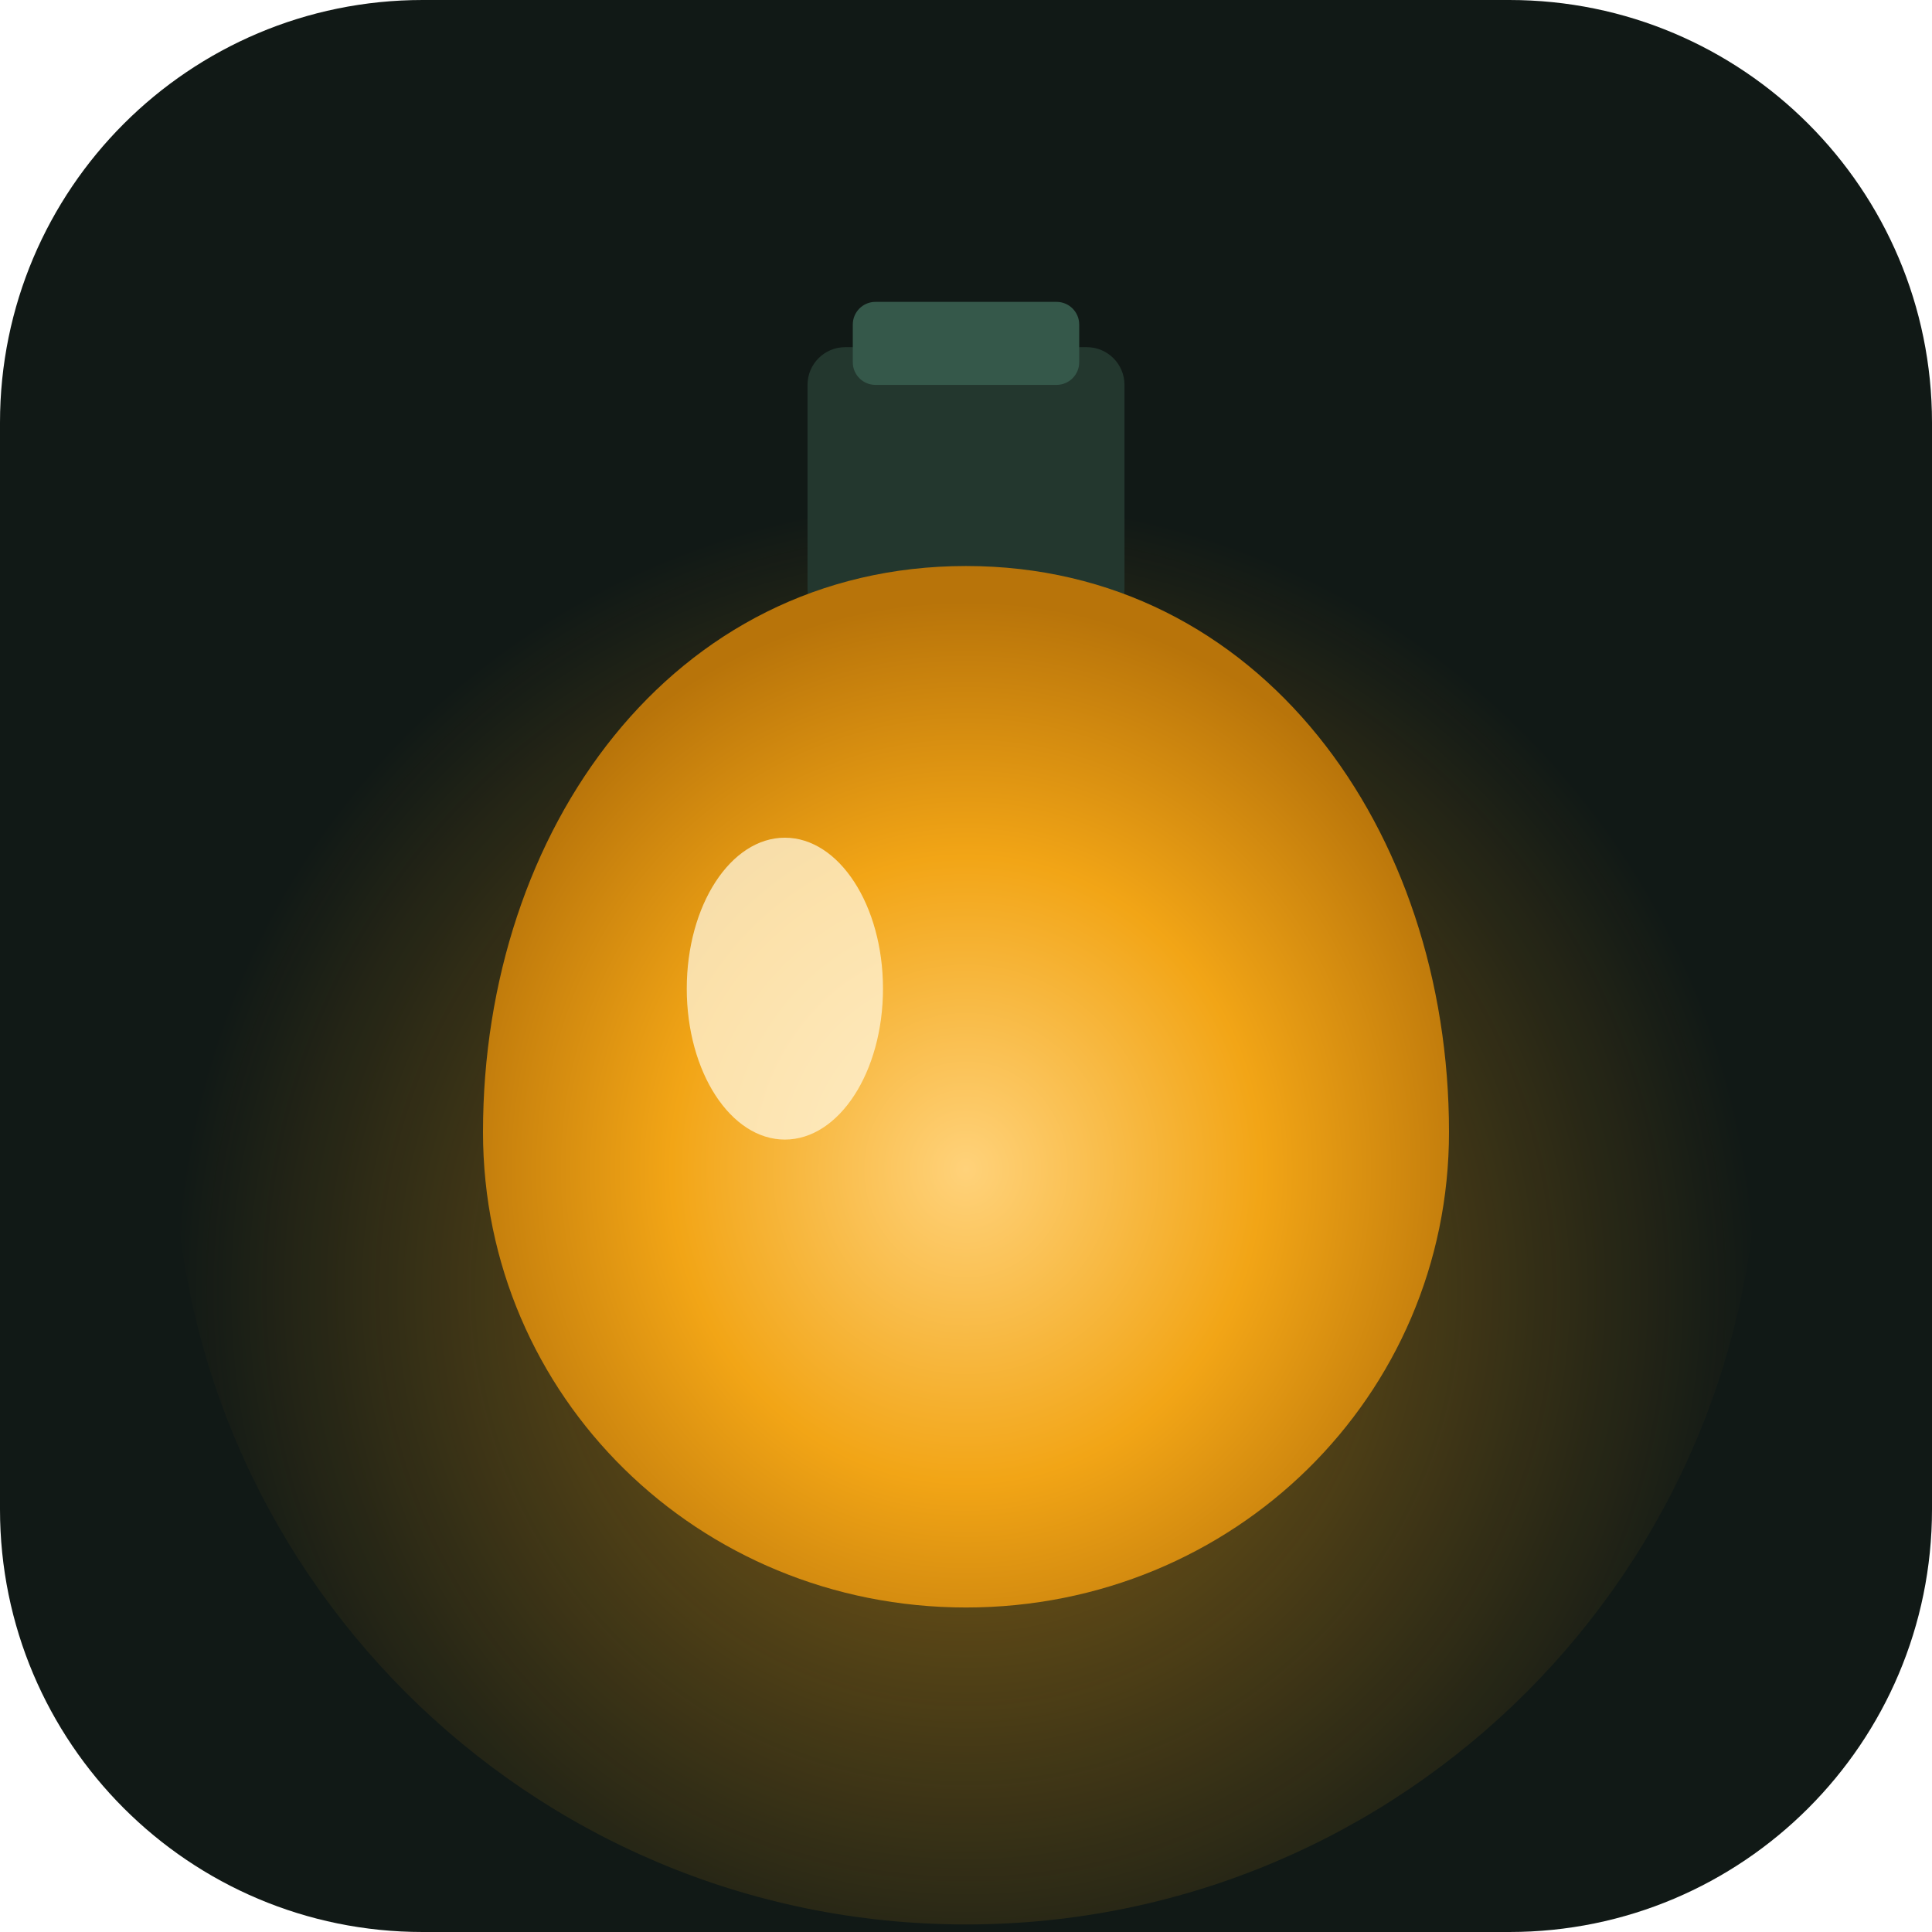
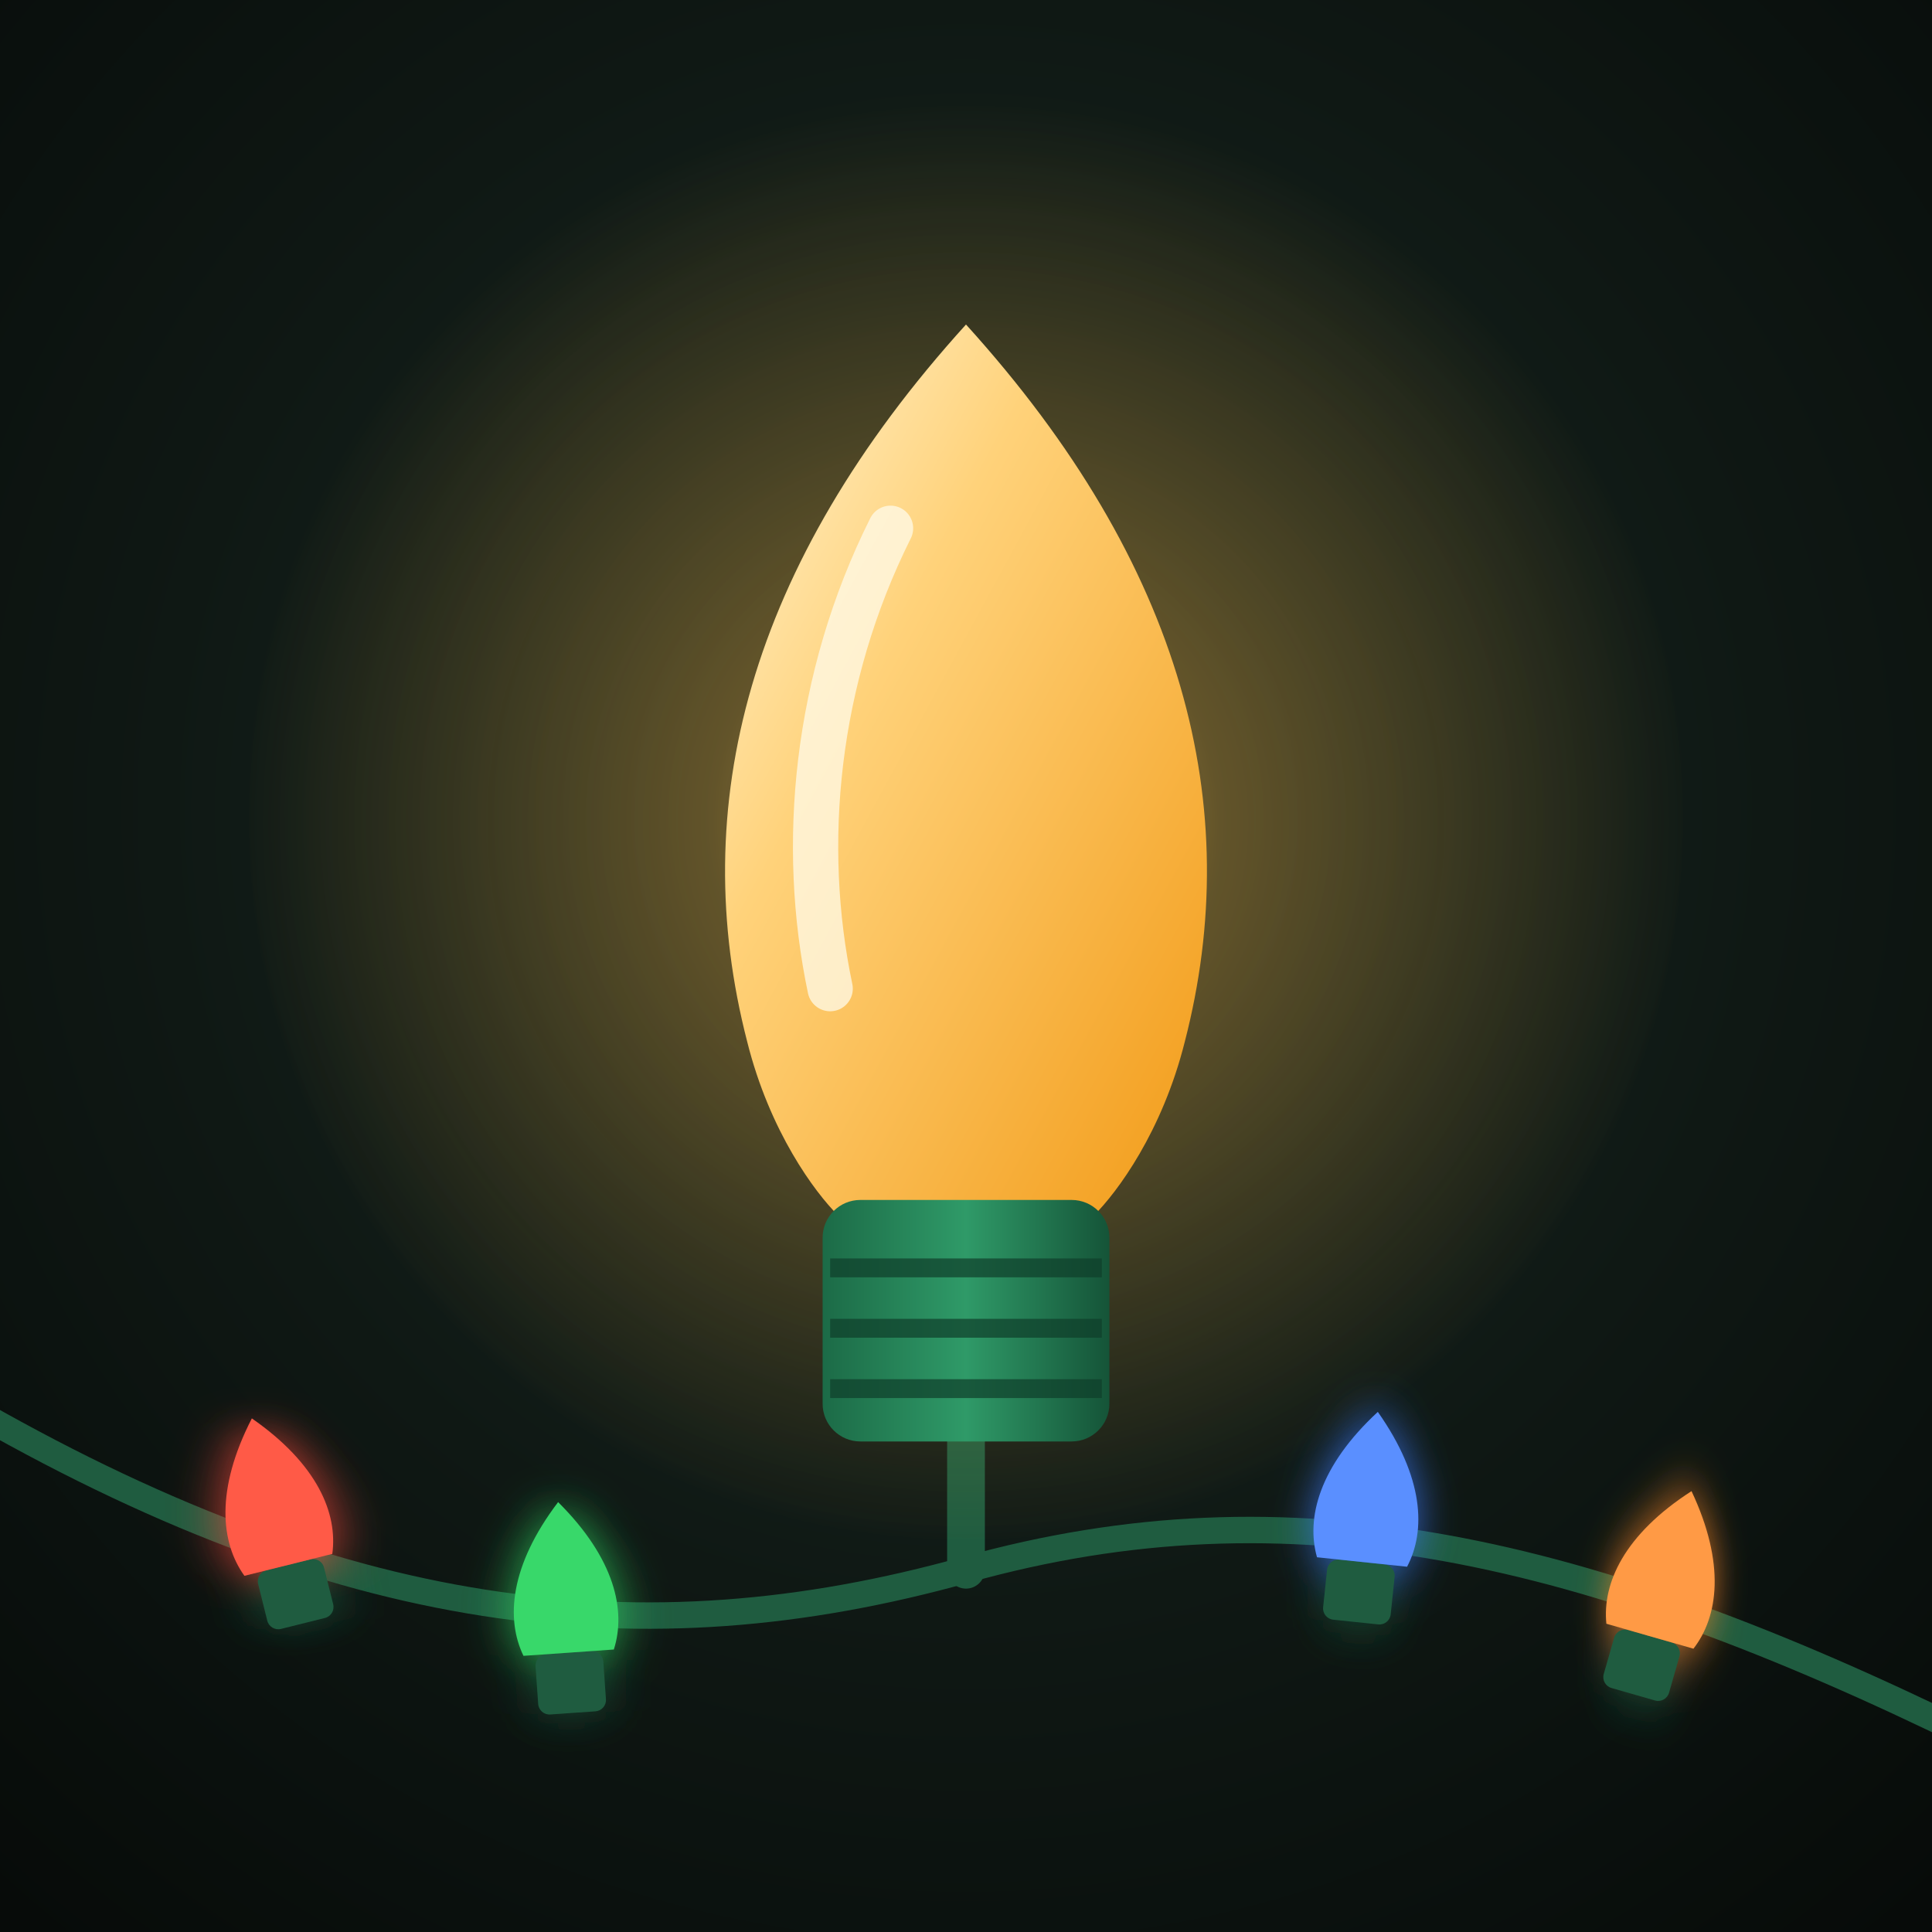
<svg xmlns="http://www.w3.org/2000/svg" viewBox="0 0 512 512">
  <defs>
-     <radialGradient id="g" cx="50%" cy="58%" r="55%">
-       <stop offset="0" stop-color="#ffd27a" />
-       <stop offset=".55" stop-color="#f2a516" />
-       <stop offset="1" stop-color="#b8740a" />
+     <radialGradient id="bg" cx="50%" cy="42%" r="75%">
+       <stop offset="0" stop-color="#1d2f26" />
+       <stop offset=".55" stop-color="#0f1814" />
+       <stop offset="1" stop-color="#070b09" />
    </radialGradient>
-     <radialGradient id="h" cx="50%" cy="60%" r="50%">
-       <stop offset="0" stop-color="#f2a516" stop-opacity=".55" />
-       <stop offset="1" stop-color="#f2a516" stop-opacity="0" />
+     <radialGradient id="halo" cx="50%" cy="50%" r="50%">
+       <stop offset="0" stop-color="#ffcf6b" stop-opacity=".75" />
+       <stop offset=".35" stop-color="#ffb23e" stop-opacity=".32" />
+       <stop offset="1" stop-color="#ffb23e" stop-opacity="0" />
    </radialGradient>
+     <linearGradient id="glass" x1="0" y1="0" x2="1" y2="1">
+       <stop offset="0" stop-color="#fff6d8" />
+       <stop offset=".35" stop-color="#ffd27a" />
+       <stop offset="1" stop-color="#f29a16" />
+     </linearGradient>
+     <linearGradient id="sock" x1="0" y1="0" x2="1" y2="0">
+       <stop offset="0" stop-color="#1c6b47" />
+       <stop offset=".5" stop-color="#2f9a68" />
+       <stop offset="1" stop-color="#155438" />
+     </linearGradient>
+     <filter id="soft" x="-50%" y="-50%" width="200%" height="200%">
+       <feGaussianBlur stdDeviation="6" />
+     </filter>
+     <g id="mini">
+       <rect x="-9" y="10" width="18" height="16" rx="3" fill="#1f5c40" />
+       <path d="M0,-30 C14,-14 16,0 12,10 L-12,10 C-16,0 -14,-14 0,-30 Z" />
+     </g>
  </defs>
-   <rect width="512" height="512" rx="112" fill="#111916" />
-   <circle cx="256" cy="300" r="210" fill="url(#h)" />
-   <rect x="214" y="92" width="84" height="74" rx="10" fill="#23372e" />
-   <rect x="226" y="80" width="60" height="22" rx="6" fill="#35584a" />
-   <path d="M256 150c-78 0-128 70-128 150 0 70 57 126 128 126s128-56 128-126c0-80-50-150-128-150z" fill="url(#g)" />
-   <ellipse cx="208" cy="262" rx="26" ry="40" fill="#fff6dc" opacity=".75" />
+   <rect width="512" height="512" fill="url(#bg)" />
+   <path d="M-10,372 C90,430 170,440 256,416 C342,392 420,410 522,460" fill="none" stroke="#1f5c40" stroke-width="7" stroke-linecap="round" />
+   <g transform="translate(74,405) rotate(-14)">
+     <use href="#mini" fill="#ff4a3d" filter="url(#soft)" opacity=".8" />
+     <use href="#mini" fill="#ff5a47" />
+   </g>
+   <g transform="translate(150,428) rotate(-4)">
+     <use href="#mini" fill="#2fd160" filter="url(#soft)" opacity=".8" />
+     <use href="#mini" fill="#38d86a" />
+   </g>
+   <g transform="translate(362,404) rotate(6)">
+     <use href="#mini" fill="#3d7bff" filter="url(#soft)" opacity=".8" />
+     <use href="#mini" fill="#5a8fff" />
+   </g>
+   <g transform="translate(440,424) rotate(16)">
+     <use href="#mini" fill="#ff8a2a" filter="url(#soft)" opacity=".8" />
+     <use href="#mini" fill="#ff9a45" />
+   </g>
+   <path d="M256,380 L256,416" stroke="#1f5c40" stroke-width="10" stroke-linecap="round" />
+   <circle cx="256" cy="218" r="190" fill="url(#halo)" />
+   <g transform="translate(256,0)">
+     <path d="M0,86 C58,150 74,214 58,276 C52,300 40,316 34,322 L-34,322 C-40,316 -52,300 -58,276 C-74,214 -58,150 0,86 Z" fill="url(#glass)" />
+     <path d="M-20,140 C-40,180 -44,224 -36,262" fill="none" stroke="#fffbe9" stroke-width="12" stroke-linecap="round" opacity=".75" />
+     <rect x="-38" y="318" width="76" height="64" rx="10" fill="url(#sock)" />
+     <g stroke="#0e3d29" stroke-width="5" opacity=".7">
+       <line x1="-36" y1="336" x2="36" y2="336" />
+       <line x1="-36" y1="352" x2="36" y2="352" />
+       <line x1="-36" y1="368" x2="36" y2="368" />
+     </g>
+   </g>
</svg>
